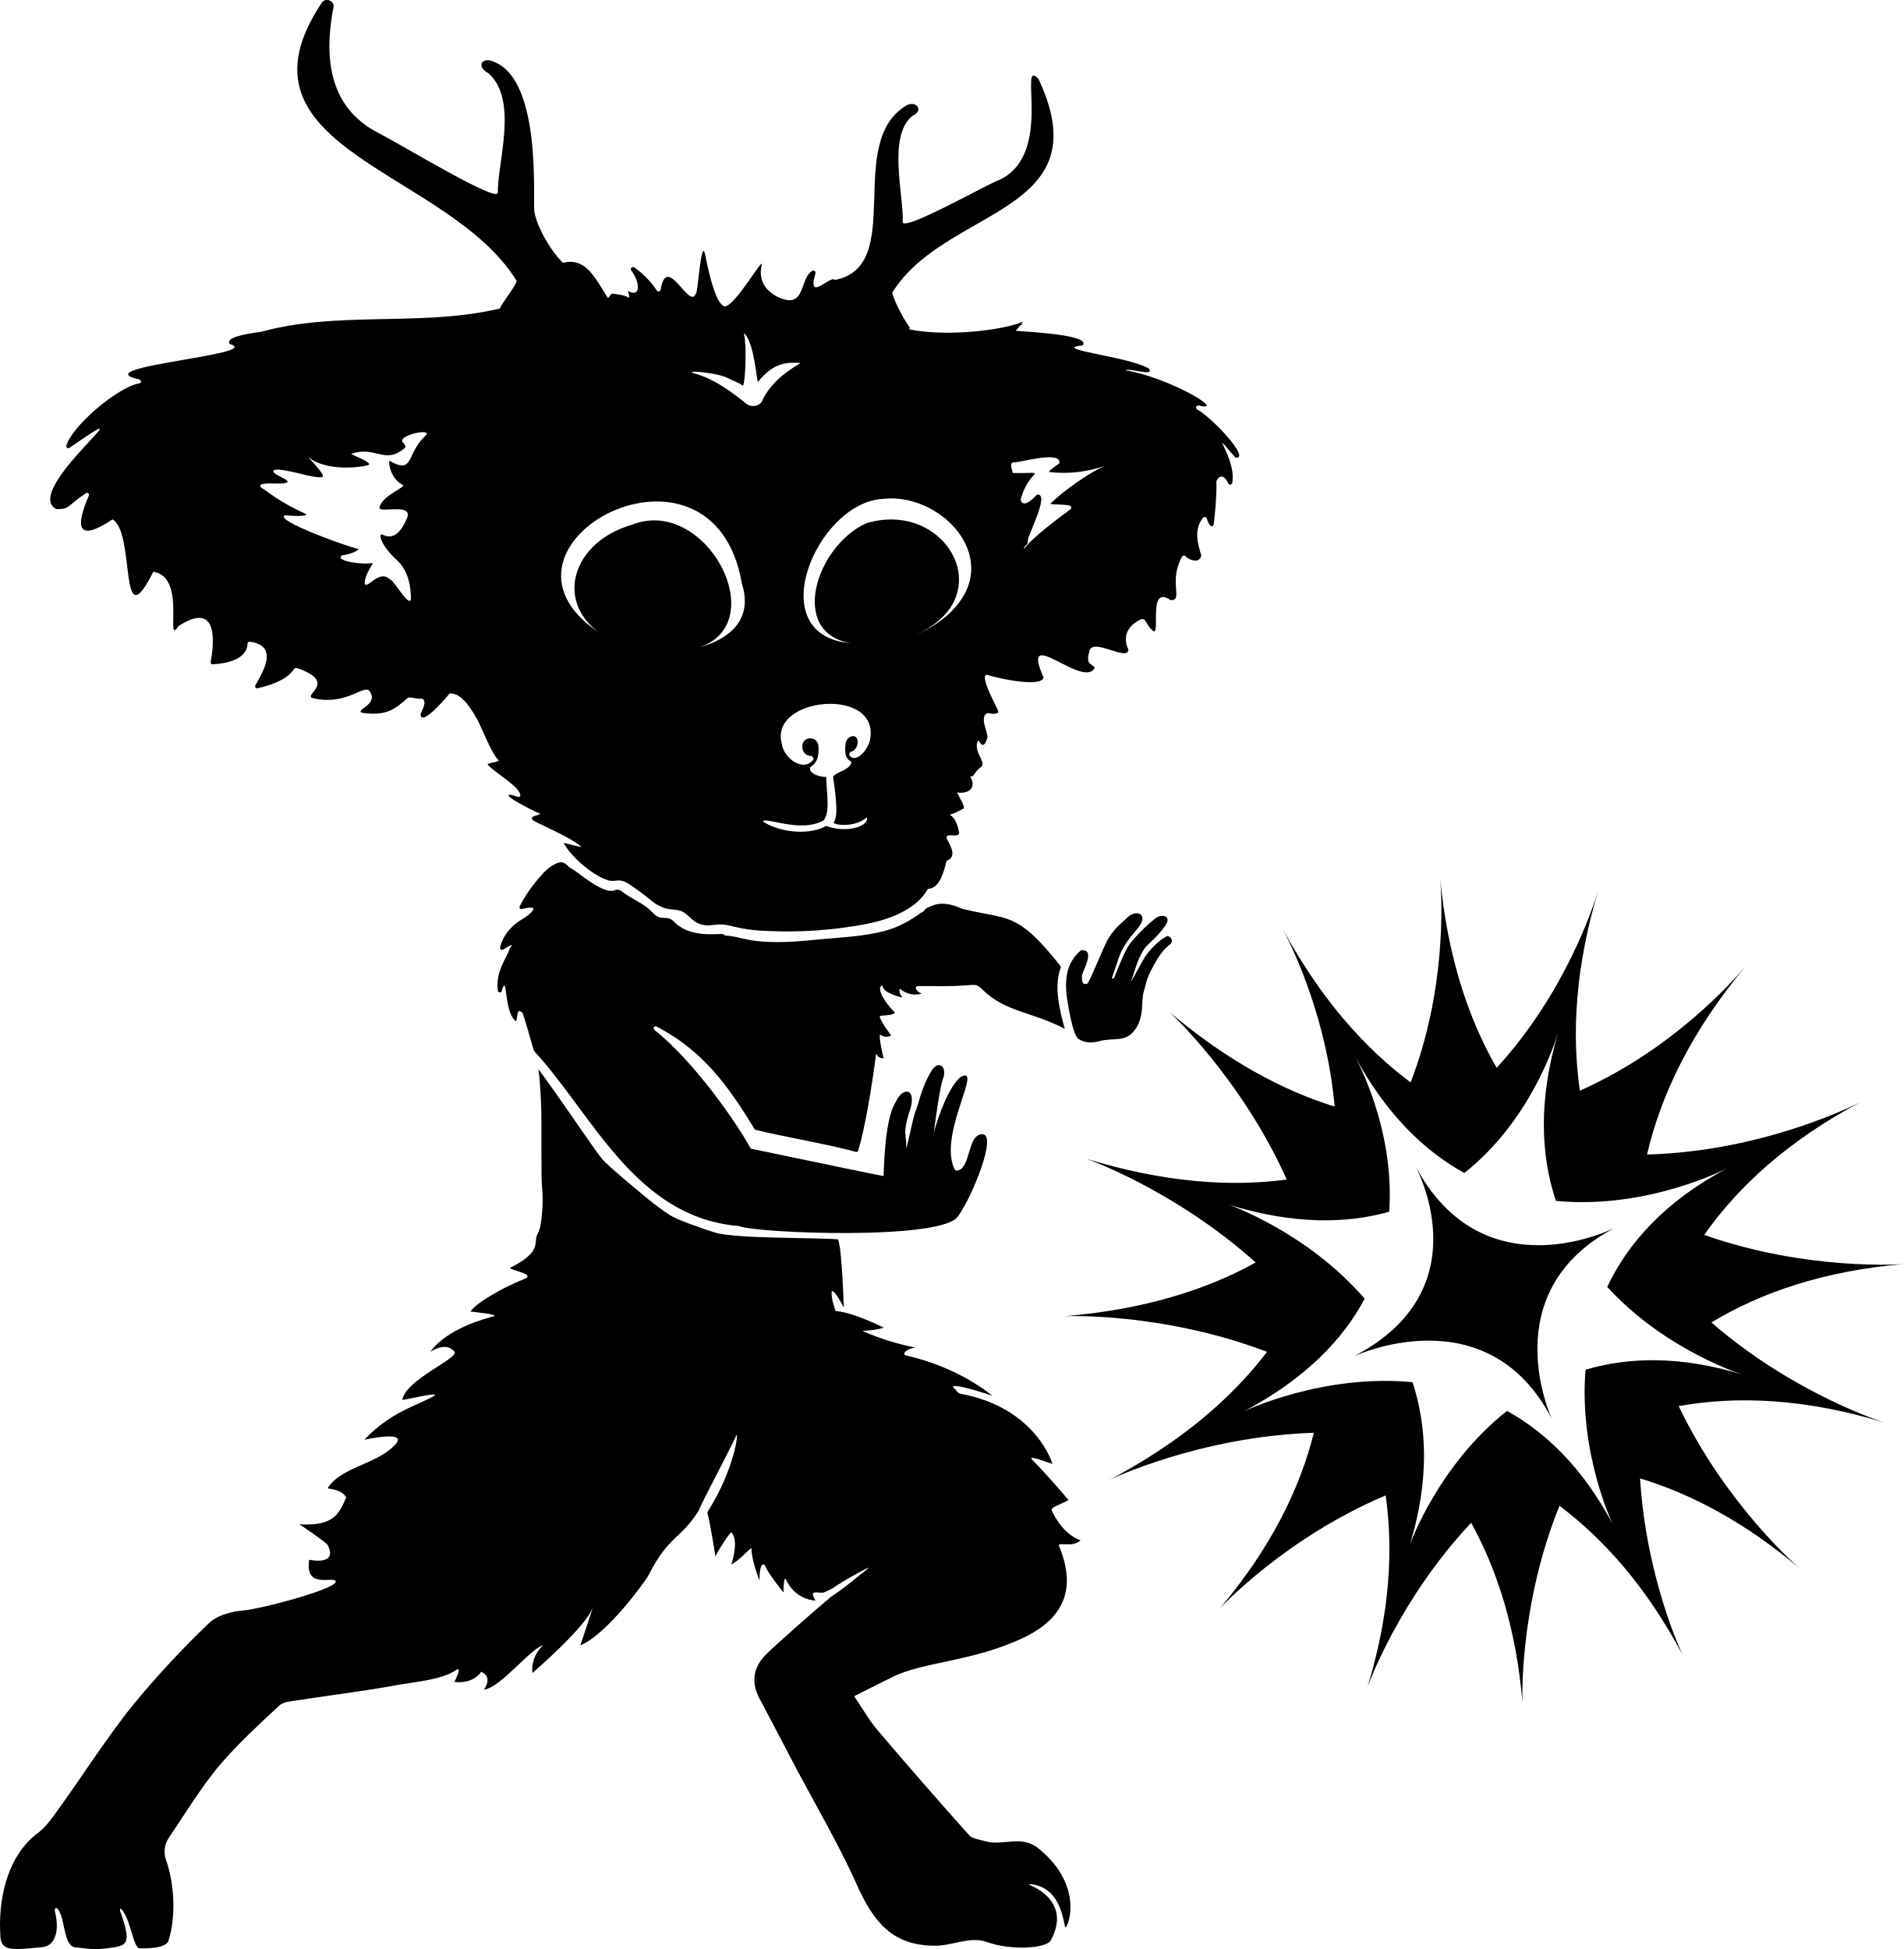
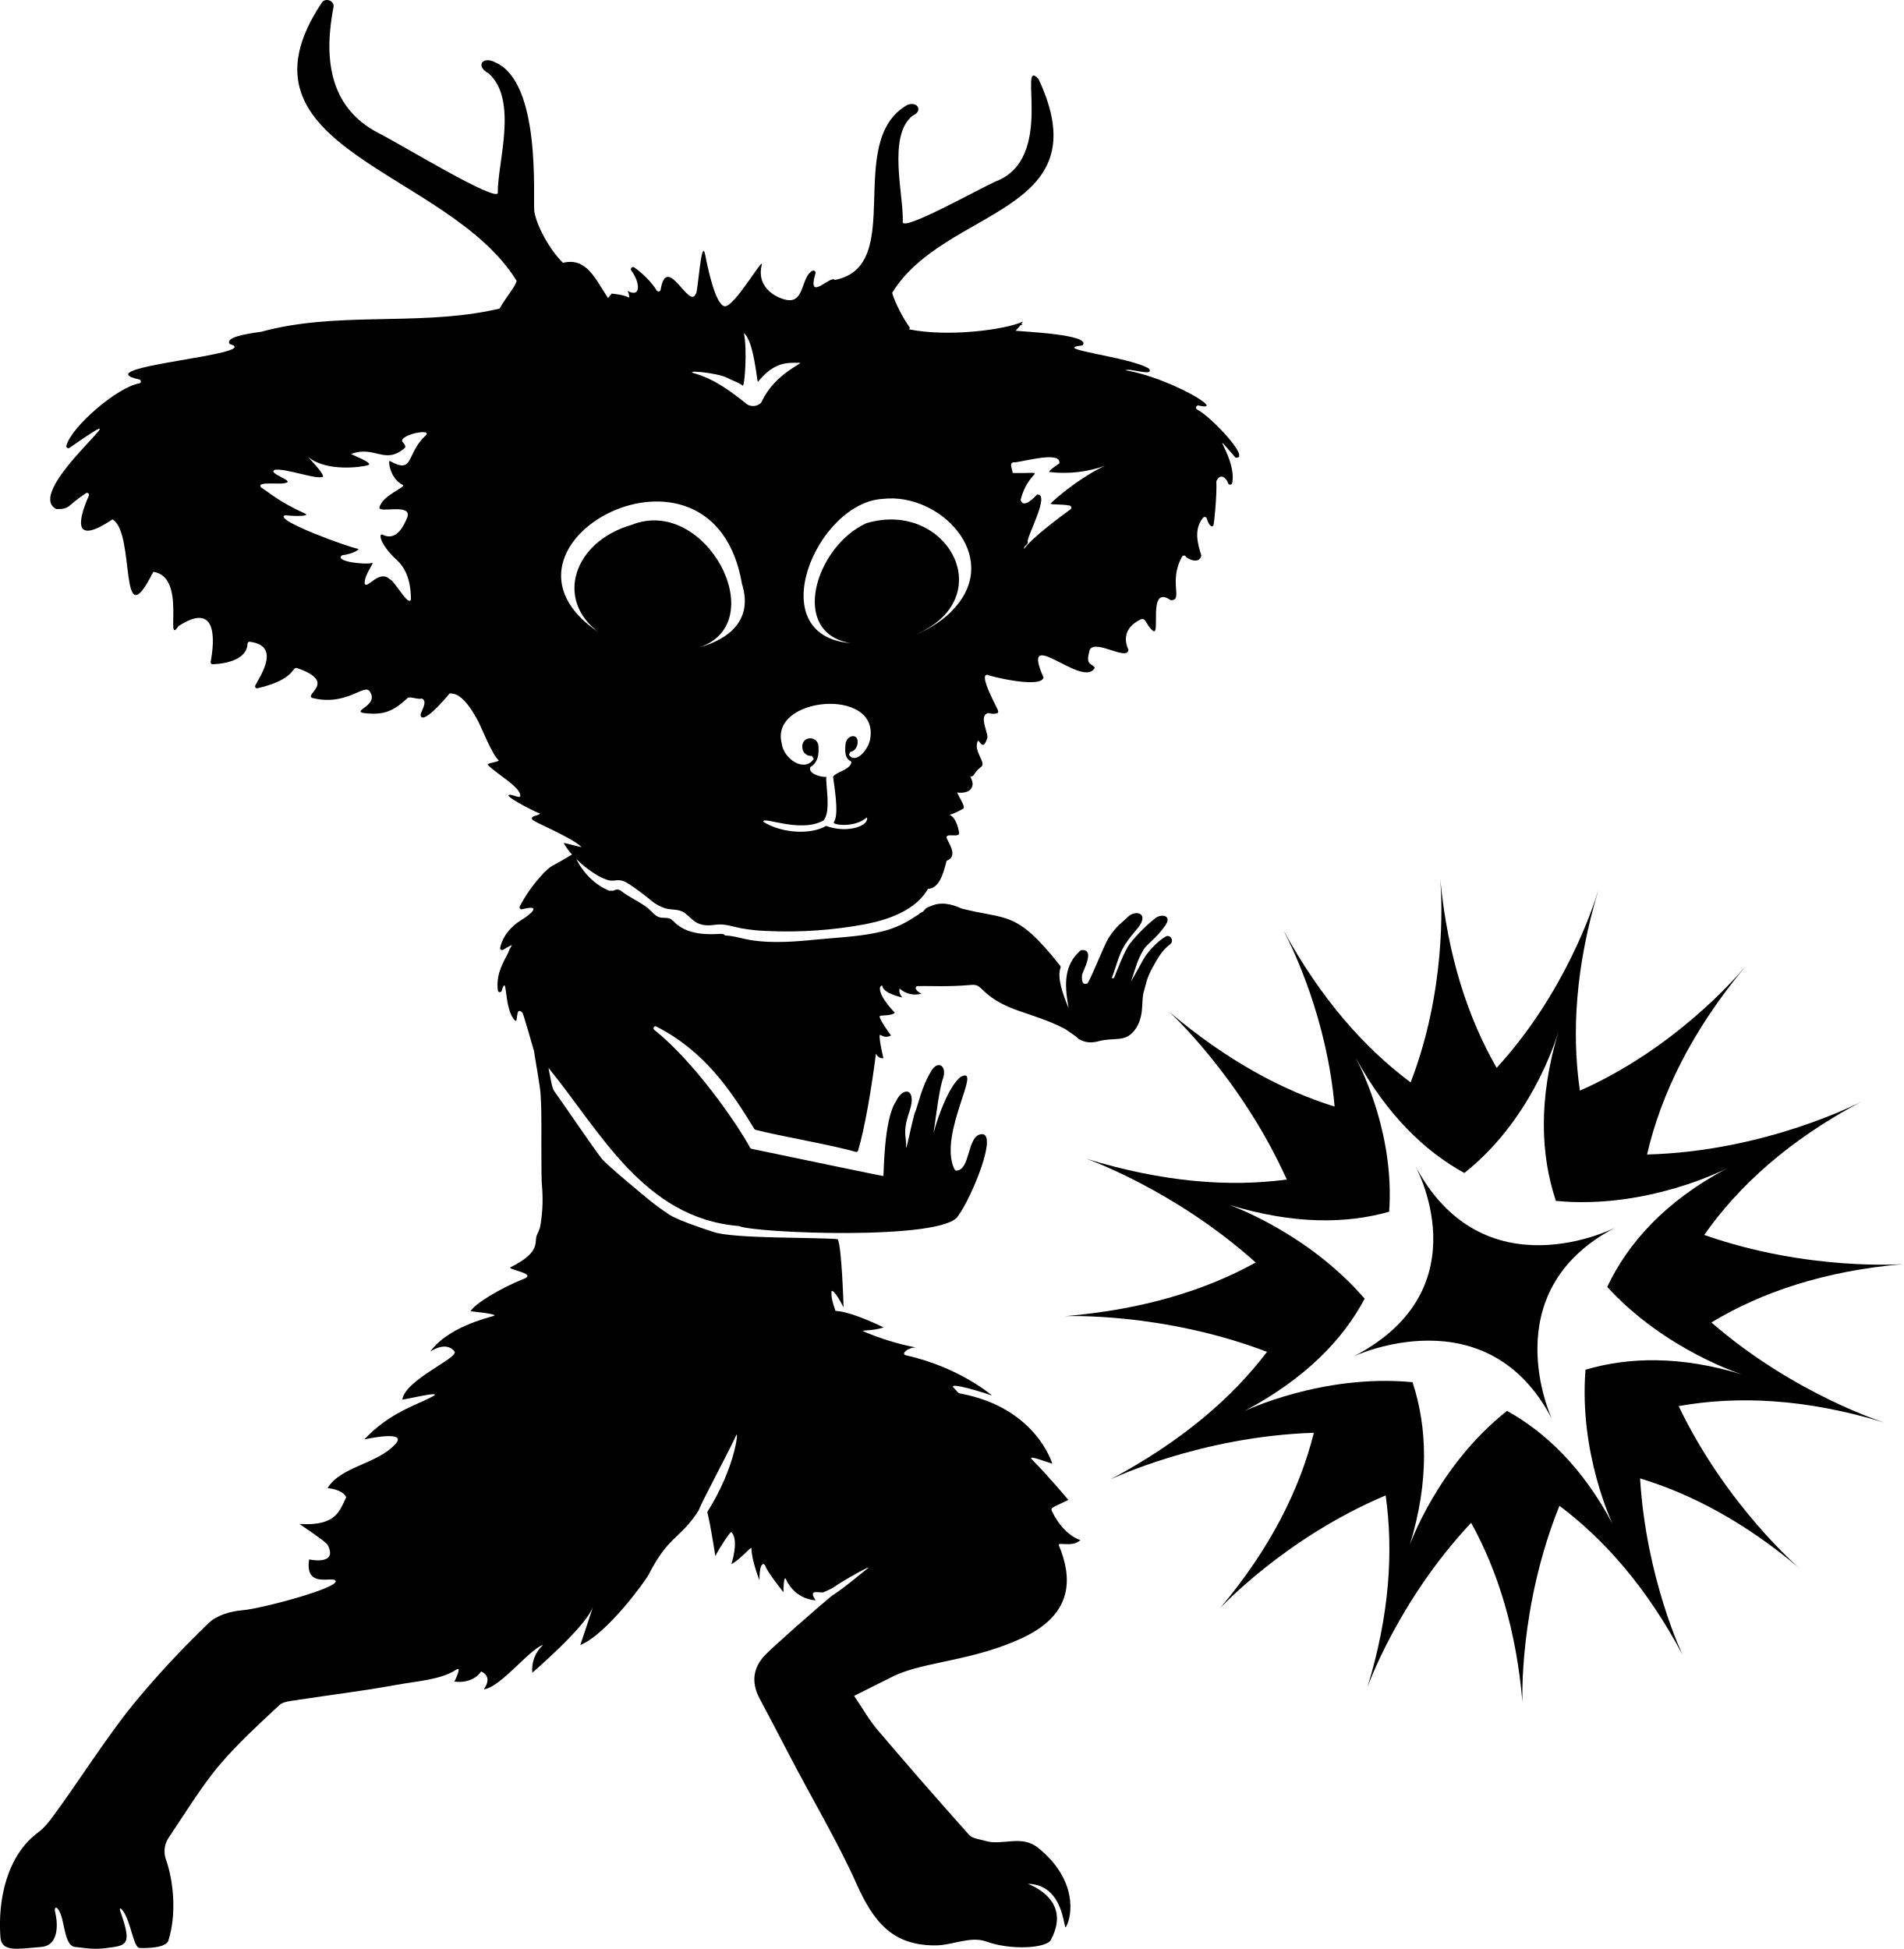
<svg xmlns="http://www.w3.org/2000/svg" id="figzy" viewBox="0 0 964.46 987.43">
  <path id="figzy-outside-spinner" d="M867.22,723.25c29.76-5.33,64.35-3.85,104.3,8.38,0,0-45.72-14.27-87.72-50.76,25.28-15.26,57.17-26.18,97.51-29.59,0,0-48.25,3.82-101.15-14.75,17.28-24.66,42.72-47.93,79.41-67.42,0,0-47.81,25.1-108.36,26.67,7-30.28,22.44-62.49,50.16-95.7-6,7.18-36.81,42.3-84.18,63.36-4.28-29.29-2.22-63.08,9.44-101.93-2.65,8.88-17,52.61-51.61,90.37-14.45-25.11-24.84-56.47-28.58-95.7,1,12.4,2.8,57-15,103.08-23.37-17.44-45.48-42.32-64.5-77.21,5.32,10.17,22.11,45.28,26,89.45-26.43-8.19-54.5-23.27-83.72-47.93,0,0,36.2,33.12,59.48,84.89-28.8,3.88-62.38,1.46-101.47-10.5,0,0,44.6,15.62,85.72,52.54-25.06,13.89-56.68,23.82-96.63,27.2,0,0,49.2-2.2,102.37,18.06-17.63,23.25-43.21,45.42-79.51,64.72,0,0,45.43-21.87,103.24-23.71-7.14,28.55-21.93,58.53-47.63,89,0,0,32.68-35.58,84-57.28,4,28.3,2,60.59-9.27,97.29,0,0,15.46-43.87,52.57-83.42,13.41,24.27,22.87,54.15,26,90.95,0,0-2.06-48,18.74-99.55,22.89,17.18,44.31,41.52,62.35,75.47,0,0-18.43-38.47-21.51-89.34,25.94,7.84,53.08,22.17,80.76,45.53C928.41,805.41,891.49,773.91,867.22,723.25Zm-33.48,59.67c-15.06-28.34-33.76-46.3-53.46-57.25-35.11,27.7-49.25,67.9-49.25,67.9,10-32.68,8.74-60,1.38-82.44-45.67-4.38-85.26,14.69-85.26,14.69,31.26-16.61,50.17-36.54,61-57-29.06-33.68-68.69-47.55-68.69-47.55,32.67,10,59.38,9.66,81.11,3.5,2.66-37.65-12.75-70-17-78.08,15.87,29.12,35.08,47.43,55.07,58.46,32.92-26,45.66-64.85,47.7-71.68-10.35,34.49-9,62.8-1.31,85.81,46.67,4.52,86.84-16.57,86.84-16.57-31.79,16.89-50.46,38.18-60.84,60.15,29.46,32.24,68.53,44.42,68.53,44.42-31.46-9.63-57.76-8.91-79.52-2.46C816.6,747.18,833.74,782.92,833.74,782.92Z" transform="translate(-16.85 -10.87)" />
  <path id="figzy-inside-spinner" d="M835.13,632.81S768,667.31,733.39,600.72c0,0,35.57,62.81-30.7,97.3,0,0,67.3-31.72,100.26,31.62C803,729.64,772.76,665.27,835.13,632.81Z" transform="translate(-16.85 -10.87)" />
-   <g id="figzy-body">
-     <path d="M564.24,791.2s-8.14-2-14.23-14.23c-1.21-2.42,0-2,8.13-6.1,0,0-10.17-12.2-18.3-20.33-2.54-2.55,4.07,0,10.17,2,0,0-8.14-28.46-46.68-35.58-1.3-.23-1.92-1.73-2.86-2.49-3.93-3.17,6.84-.56,19,3.51,0,0-16.26-14.23-43.51-20.34-2.89-.65.82-4,4.89-4a128.69,128.69,0,0,1-26.43-8.14c-1.93-.82,4.06,0,10.16-2,0,0-16.26-8.13-24.4-8.38-.56-2-2.35-6-2-9.92.07-.74,2,0,6.1,8.14,0,0-.89-31.29-3-34.58-12.15-1-52-.17-62.58-3.54-4.95-1.57-18.43-6.07-22.71-8.87a128.5,128.5,0,0,1-11.16-8.25c-3.58-2.93-19.86-16.42-22.89-19.94s-18.53-26.48-24.32-34.51c-2.66-3.69-5.25-7.45-8-11.05.58,4.18.82,8.45,1.08,12.54.74,11.3.28,22.62.45,33.93.08,5-.1,9.53.4,14.46a76.92,76.92,0,0,1-1.18,19.69h-.08a17.58,17.58,0,0,1-1.19,3c-2.19,3.83,2.77,8.65-13.49,16.78-2.5,1.25,13.79,3.13,6.63,5.95-12.17,4.8-25.05,12.77-27,16.41,0,0,14.93,1.42,11.66,2.39-3.85,1.13-23.18,5.86-32,17.94-.31.43,7.56-5.7,12.2,0,2.57,3.16-24.89,14.21-26.43,24.39-.06.39,21.31-4.82,15.52-1.66-8.58,4.68-21.64,8-34.78,21.87,0,0,23-5.16,15.51,2.64-9.63,10.09-27.25,11-34.13,22-.06.1,7.46.44,9.45,4.64-3.4,7.11-5.18,14.7-23.69,13.56,0,0,13.49,9,14.3,10.56,5.51,10.68-9.37,7.39-9.37,7.39-2.38,15.24,12.3,8.16,13.42,10.9,1.48,3.6-37.53,14.07-47.28,14.87-5.9.48-13,2.52-17,6.45a473.83,473.83,0,0,0-38.46,41.45c-13.45,16.64-27.33,38.64-40,55.91-2.33,3.18-4.86,6.45-8,8.76-15.94,11.82-20.45,34.35-19.08,53,.57,7.77,8.53,6,20.68,5,10.11-.81,7.87-14.48,7.16-17-1-3.65.94-4.23,2.74.54,2,5.28,2.2,15.81,7.12,16.44,9.36,1.2,11.3,1.28,19.17.15,7.67-1.09,9.31-2.89,3.84-18.23-.31-.86-.4-2.41,1.09-.55,4.38,5.48,5.48,19.17,8.77,19.17,0,0,13.08.66,14.5-3.71,4-12.39,3.07-29.27-1.44-41.81a12.38,12.38,0,0,1,1.18-9.7c7.75-11.55,17.48-27.33,26.5-37.87,9.16-10.71,19.68-20.3,30-29.95,2-1.87,5.79-2.08,8.83-2.56,16.89-2.62,33.88-4.64,50.68-7.74,9.74-1.8,22.36-2.52,30.06-7.65,3.28-2.19-.92,6-.92,6,6.18.95,11.55-1.77,13.54-5.12,6.38,2.81,1.37,9.07,1.37,9.07,8.34-.83,23.3-20.5,30.06-22.53a16.92,16.92,0,0,0-5.49,14.12s26.81-23,30.55-33c1.15-3-6.24,19-6.24,19,13.62-5.67,33-32.57,34.62-35.69,10.41-20.27,15.69-17.6,25.2-32.32,2-5.15,16.14-31.41,19.17-38.34,1.32-3-.42,16.46-14.66,38.92,2,8.13,4.07,22.36,4.07,22.36,2-4.07,7.67-12.66,8.13-12.2,4.07,4.07,0,16.26,0,16.26,4.07-2,10.17-9.15,10.17-8.13,0,6.1,4.06,16.27,4.06,16.27,0-10.17,2.6-8.48,3-7.19,1,3.12,9.17,13.28,9.17,13.28,0-6.09.66-7.86,1.17-6.75,4.93,10.82,15.09,10.82,15.09,10.82-4.06-6.1,1.83-3.47,4.07-4.07,0,0,4.08-1.8,4.68-2.23,6.34-4.49,20.45-12,17.84-10-4.93,3.84-11.44,9.58-18.62,14.24-8.26,6.87-27.82,24.12-33.06,29.33-6.45,6.42-7.73,14-3.37,22.31,5.14,9.75,10.34,19.48,15.39,29.29,10,19.32,24.76,44.41,33.57,64.26s18.46,31.87,40.37,31.72c8.58-.06,17.64-4.86,25.67-1.94,12.49,4.54,30.38,3.36,32.61-.79,11.5-21.36-12.52-28.51-11.5-28.48,18.62.54,17.88,24,19.17,21.91,3.29-5.48,6-24.1-14.22-40.22-8.45-6.73-18.06-.78-26.76-3.45-2.77-.85-6.37-1.1-8.06-3q-23.5-26.29-46.35-53.16c-4.27-5-7.56-10.9-11.91-17.28,7.2-3.6,13.53-6.82,19.9-9.95,15.34-7.52,40.84-7.68,66-19.73,25.73-12.31,24.35-30.89,17.86-46.49C552.45,791.77,560.17,795.26,564.24,791.2Z" transform="translate(-16.85 -10.87)" />
-     <path d="M608.23,485.12c-3,.88-9.59,7.27-12,11.61-3.49,6.36-6.46,11.57-6.46,11.57,2.67-7.78,3-10.39,6.26-16,1.9-3.25,6.26-5.52,11.06-12.36,3.66-5.21-1.71-6.15-4.81-3.92a82.06,82.06,0,0,0-12.81,12.71c-3.15,4-6.67,14-8.2,17.43a.71.71,0,0,1-1.18.24c4.38-12,3.39-13.86,12.77-24.82,6.76-7.9-.64-10-4.67-6.08-2.55,2.63-5.67,4.31-9.68,10.55-2.42,3.76-9.73,22.66-10.89,23.16-3.5,1.47-2.6-4.5-2.6-4.51.9-2.83,6.8-13.39-.66-12.33-8.52,7.36-8.39,17.08-6.26,28.79,1.69,9.25,3.32,15,5.15,16.15,3.4,2,6.61,2.07,10.11,1.12,7.79-2.09,13.22.7,18-5.29,5.51-6.87,3.35-15.06,4.9-19.92,1.13-3.54,1.18-6.37,4.55-12.35,2-3.58,4.27-8.13,8.55-11.38A2.38,2.38,0,0,0,608.23,485.12Z" transform="translate(-16.85 -10.87)" />
-     <path d="M461.72,593.75c0-.37.1-.72.14-1.06C461.76,593.39,461.72,593.79,461.72,593.75Z" transform="translate(-16.85 -10.87)" />
-     <path d="M269.05,512.57a1,1,0,0,0,2,.15c3-9.33.86,9.4,6.62,15.16,1.93,1.93,0-7.7,3.85-3.85.44.44,5.13,16.87,5.72,19a1,1,0,0,0,.23.42c29.47,31.74,51,84.19,103.6,88.56h.12c7.76,3.66,104,7.51,111.07-5.1l.17-.19c7-9.84,20.06-41.75,11.79-41.23-7.66.41-5.46,18.88-13.23,18.44v0a5,5,0,0,1-.76-1.12.25.25,0,0,0,0,.08c-8-17.83,15-52.72,3.31-46.4-5.7,4.4-11.24,19.2-13.58,28-.35,1.3-.23.9,0-.43,1.16-7.91,2.91-22.64,4.83-27.22,1.72-6.12-2.77-8.81-6-3.56-5.43,8.92-6.59,17.32-8.59,21.81-2.3,8.57-4,18.14-4.3,17.21.41-6-2.12-6.92,1.74-18.4,4-11.82-3.4-12.71-6.85-5-6.3,9.24-6.11,37.67-6.37,37.81,0,.14-48-9.89-59.95-12.38l0,0c-3.08-.6-5.65-1.17-6.88-1.44a.91.91,0,0,1-.64-.47c-7-12.8-28.36-43.64-48.59-59.79a1,1,0,0,1,1.09-1.67c24.28,12.56,37.1,31.42,49.6,51.88a1,1,0,0,0,.59.44c11.46,3,39.65,7.85,50.74,11.19a1,1,0,0,0,1.22-.65c3.35-11.08,6.8-31.44,9-48.69.2-1.56,0,1.92,3.85,1.92,0,0-2.11-8.59-1.93-11.55.08-1.27,1.93,1.93,5.78,0,0,0-5.76-7.7-5.78-9.62,0-1,5.78,0,7.71-1.93,0,0-7.71-7.7-7.59-12.42,0-.74,1.13-1.86,1.24-1.13.57,3.93,10.2,5.85,10.2,5.85-1.93-1.92-1.79-4.84-1.2-4.33a11.82,11.82,0,0,0,10.82,2.41c-3.85-1.93-3.18-3.82-1.92-3.85,7.09-.19,14.69.49,27.33-.62,3.06-.27,3.77,1,5.3,2.23,11.52,11.52,24.63,11.1,41.85,20-.36-1.2-.68-2.4-1-3.56-2.19-8.89-4.26-18.42-1.11-27.32a1,1,0,0,0-.16-1c-22.34-28.35-26.82-23.09-50-29-5.07-2.41-10.69-3.53-15.58-1.19a7.46,7.46,0,0,0-2.49,1.2c-.5.38-1.15,1.43-1.72,1.73l-.83.37a2.42,2.42,0,0,0-1.09.91c-.86.49-1.72,1-2.57,1.57a50.51,50.51,0,0,1-14.42,6.64c-10.7,2.88-22.08,3.29-33.07,4.34-11.67,1.13-23.61,2.28-35.27.38-4.23-.69-8.37-2.17-12.66-2.29a2.6,2.6,0,0,0-2.15-.81c-5.09.24-10.28.34-15.21-1.14a20.21,20.21,0,0,1-7.41-3.89c-1.13-1-2-2.19-3.42-2.74-1.73-.66-3.66-.07-5.42-.74-2.25-.85-3.68-3-5.53-4.51-4.15-3.31-9.18-5.33-13.4-8.6a3.19,3.19,0,0,0-3.64-.47,3.33,3.33,0,0,1-1,.27,3,3,0,0,0-1-.05l-.61,0c-4.23-.63-10.48-5.1-12.89-6.83a80.22,80.22,0,0,0-7.52-5.24c-.25-.26-.5-.51-.76-.75-2.07-1.95-3.39-2.11-6-.9a18.34,18.34,0,0,0-5.54,4.05,5.62,5.62,0,0,0-1.29,1.39,71.47,71.47,0,0,0-11.39,16.12,1,1,0,0,0,1.16,1.39c11-2.79,3.56,3.09.18,5.11-8.23,4.92-10.6,11.22-11.28,14.44a1,1,0,0,0,1.49,1c7.3-4.33,3.59-1.67,3.07.24C273.91,495.61,267.72,502.89,269.05,512.57Z" transform="translate(-16.85 -10.87)" />
-     <path d="M623.32,218.34a1.09,1.09,0,0,1,.85-2c14.88,3.47-15.91-14.54-37.22-17.86,2.35-1.34,14.82,3.5,11.94-.87-10.2-6.15-50.78-9.93-33.65-11.76,5.06-5.62-31.51-7-33.89-7.42a36.17,36.17,0,0,0,2.38-2.76l1.13-.21c-.21-.15-.42-.3-.64-.44.3-.4.57-.8.85-1.21-9.11,4.17-38,7.93-57.69,3.91.24-.39.5-.89.1-1.29C475,173.22,470,164,468.81,159.2c26.84-43.65,106.49-39.46,74.1-108.37-11-11.59,9,40.38-21.74,52-9.18,4.14-47.16,25.47-47,20.49.57-13.28-7.91-43.69,5-53.84,5.54-2.39,2.37-7.57-2.77-5.41-32.18,18.6-.22,81.59-36.62,88.63-2.17-2.76-14.3,11.9-9.84-3.31a1.11,1.11,0,0,0-1.52-1.34c-5.7,3-4,15.74-12.33,14.88-4.58-.48-16.35-5.54-13.37-17.81,1.23-5.06-14,21.68-18.81,20.91s-8.82-20.87-9.76-25.78c-2.07-10.78-3.88,21-4.84,19.4-3.17,8.59-14.72-21-17.79-2a1.09,1.09,0,0,1-2,.38c-2.56-4.32-7.81-9.28-11.41-11.68a1.09,1.09,0,0,0-1.49,1.53c4.51,6,5.11,14.2-1.88,10.35a6.79,6.79,0,0,1,.85,3.49c-2.44-1.38-5.75-1.7-8.86-2.12-.6.79-1.23,1.55-1.88,2.29-6.47-9.9-11-20.78-22.8-17.87-6.92-6.67-13.63-19.36-14.55-26.26-.68-7.16,3.52-65-19.6-75.21-6.61-3.61-10.41,1.88-3.47,5.53,15.14,13.66,4.29,45.64,4.62,60.38.13,5.54-47.94-23.78-60.23-30.07C182.56,65,181.07,38.62,185.85,14.17c.24-3.11-4.34-4.57-6-1.91-49.78,74.66,64,84.49,98.71,140.89-.67,3.14-5.7,8.62-8.6,14.06-1.8.42-3.61.8-5.42,1.16h0c-37.93,7.5-77.88.31-115.36,10.59-9.27,1.24-18.13,3-16,6.16,18.72,5.38-74.75,11.63-45.78,18,1,.22,1.14,1.77.14,1.94C76.48,206.86,53,227,50.49,236.66A1,1,0,0,0,52,237.78c45.11-31.23-24.83,21.77-6.61,31,7,.17,5.42-1.71,14.94-8A1,1,0,0,1,61.85,262c-6.47,14.82-6.67,24.46,12,12,11.87,6.84,2.86,62,20.65,26.58,17.2,2.37,5.61,38.43,12.73,27.53,19.35-12.64,18.55,6.19,16.34,18.14a1,1,0,0,0,1,1.17c7.63-.32,17.4-2.73,17.68-10.42a1,1,0,0,1,1.11-1c15.55,2,5.95,16.31,2.85,22.1a1,1,0,0,0,1.14,1.46c19.4-4.54,17.19-11.08,20-10.21,20.37,7,3.64,13.22,7.61,15.1,17.24,4.41,26.32-7.27,29.1-3.41,5,7-8.32,9.64-3.48,11,11.64,1.61,16.18-1.58,23-7.73,2.16-.41,4.68,1,7,.48,3.13,1.33-.32,6.22-.71,8.19.61,5.75,12.22-7.64,14.67-10.71a1.13,1.13,0,0,1,.67-.16c.11.66,5.22-2.13,13.74,13.94C261,380,266.32,393.49,269.42,396c.95.79-6.36,1.5-5.48,2.35,4.48,4.66,16.62,11.27,16.48,15.66-.06,2-5.47-1.77-6,0,1.15,2,15,8.93,16,9-.73,1.33-5,1-4,3,.19,1.12,20,9,25,14,.67.4-9.66-2.45-9-2,3.95,7.49,16.47,17.8,23.59,19.1a13.64,13.64,0,0,0,3.51-.16c2.53-.15,4,.58,6.14,1.94a126.84,126.84,0,0,1,10.46,7.71A22.29,22.29,0,0,0,354,471.1c3.37.91,6.89.18,9.8,2.37,2.15,1.62,3.83,3.73,6.27,5,3,1.52,6.09,1.33,9.28.9,4.7-.63,8.41.93,12.94,1.79a88.86,88.86,0,0,0,13.22,1.38,215.64,215.64,0,0,0,49.9-3.48c11.86-2.33,25.44-7.17,31.52-17.84C493,461,495,452.29,496.36,447c5.36-2.14,2.22-7.15.09-11.37-1-3.36,6.8.25,6.27-3-2.65-14.16-10.05-5.28,2.13-12.07,1-1.15-1.35-4.32-3.16-8.19,2.43.35,5.92.12,7.29-2.22,1.23-2.09.25-4-.57-5.93,2.2.31,1.25-1.63,5.64-5,2.35-2.18-4-7.47-2-12.67.76-2.19,2.5,6.29,5-2,.29-2.72-4.52-11.29.42-12.44,1,.43,5.64.92,5-1,.35-.4-10.44-18.94-5.34-18.35.41.55,27.11,7.19,28.35,1.35-12.38-27.87,20.28,6.37,26-5-1.87-2.32-4.57-1.37-2.91-7.79,1-8.29,19.36,5,19.92-1.21-1.82-4-3.14-10.85,6.26-15.46,2.68-1,2.62,2.77,5.75,5.45,5,5.14-2.93-23.77,9.42-15.15,6.58.15-1.38-9.23,5.74-22.08a1.09,1.09,0,0,1,1.91,0c.08.6,6.69,4.51,7.84-.52-1.62-5.52-4.16-13,.91-19.21a1.09,1.09,0,0,1,1.86.42c1.18,4,2.75,4.56,3.33,3.51.43-.78,1.83-15.16,1.52-22.42,2.31-4.91,5.46-.75,5.91.94a1.08,1.08,0,0,0,2.1,0c2.58-12.69-13.66-30.55,1.69-12.87C650.85,243.8,630.68,222.19,623.32,218.34Zm-390.74,13.1c-10.26,9.27-5.74,20-18.28,12.95-.94-.47,0,8.91,6.55,12.13,2.16,1.07-10.44,5.26-11.75,11.43-.86,3.21,16.52-2.41,14.11,4.95-1.6,3.85-5.35,12.47-12.47,8.9-2.22-1.2-1.78,4.63,7.24,12.91,6.07,5.57,7,14.08,7.05,19.71-1,4.45-8.45-9.6-10.73-10.08-5.62-5.38-11.87,6-12.76,1.9.23-4.95,5.15-10.44,3.85-10.18-3.09,1.09-19.49-.66-15.29-3.84,6-.81,9-3.1,8.17-3.29-4.58-.71-43.44-14.79-37-17,7.56.75,12.34.16,10.27-.78-13.6-6.18-18.1-10.63-22.42-13.32-2.9-3.35,10.16-1.27,12.31-2.28,5.36-1-10-5-5.16-6.71,6.15-.53,19.46,4.66,23.84,3.74,2.46-.52-8.63-11.41-6.79-9.93,8.91,7.12,26.05,5.08,30,3.87,3.24-1-8.87-5.46-8.58-5.65,11.92-4.47,16.82,5.55,26.85-2.78,1.33-.76.07-2.42-.94-3.46C219.09,231.15,235.93,227.68,232.58,231.44ZM371.19,338.85c37.25-12.66,3.05-77-34.24-62.11-29.45,8.45-39.18,37.75-16.88,54.44-65.41-43.87,58-110.52,72.65-24.48C398.5,325.12,385.91,334.75,371.19,338.85ZM395.4,215.78c-7.65-6.08-15.61-12.22-25.36-15.32-9.66-2.5,9.86-1,15.4,1.92,3,1.61,4.34,1.64,7.7,3.85.94.62,2.35-18.86.53-26.57,5.23,3.91,6.62,25.33,7.17,24.65,8.51-10.6,15.54-9.63,21.18-9.63,2.12,0-12.91,5.76-19.17,19.47C401.78,216.48,397.91,217.36,395.4,215.78Zm62.34,169c-.46,5.17-7.31,13.74-10.82,8.49.33-.68.41-.85.73-1.54,1.69,0,3.33-2,3.62-4.08.73-5.89-5.93-4.38-6.12.48-.08,1.45-.86,6.65,2.43,8.24a1,1,0,0,1,.4,1.38c-1.6,3.49-7.17,4.05-9.12,6.6.34,3.58,3.34,19.2.36,23.12-.93,1.23,10.21,3.15,16.79-2.48,1.36,4-9.4,8.42-20.7,4.32-7.41,4.42-22,4-31.81-2.09-.7-3.2,18.81,6.09,30.62-.74,3.79-4.75.91-17.83,1.33-22-2.84.18-9.47-1.67-8.08-5,4.77-2.79,4.12-8.53,4.12-10.25-.19-6.11-9.06-5.57-8.17.65a4.36,4.36,0,0,0,4.82,3.95l.94,1.54c-4.76,7.12-15.34-.08-16.23-7.88C406.66,363.94,461.69,358.83,457.74,384.78Zm42.91-66.14c-4.58,5.41-12,10.58-20.81,14.13,44.73-18.63,16.71-69.15-24.21-56.79-25.56,11.71-39.27,55.52-7.87,60.72-45.92-3.79-17.12-71.36,16.38-73.08C492.7,260.31,524.11,292.21,500.65,318.64Zm76.11-71.84c-4,1.58-16.62,8.76-27.68,19.11-.82.76,6,.29,9.62,1.1a1.08,1.08,0,0,1,.38,1.94c-4.88,3.55-19.87,14.68-23.48,20.06-.08-2.05,2.1-1.81,1.93-3.85-1-1.52,11.75-24.62,4.63-23.71-2.21,2.42-7,7-8.29,2.72,4.16-16.6,15.67-13.36-4-13.66-.26-2.13-1.92-4.94.37-5.44,1.44.78,24.69-6.52,23.22.6-2.23,1.48-6.15,4.23-4.83,4.37a62.85,62.85,0,0,0,28.27-3.28Z" transform="translate(-16.85 -10.87)" />
-   </g>
+   <path id="figzy-body" d="M623.32,218.34a1.09,1.09,0,0,1,.85-2c14.88,3.47-15.91-14.54-37.22-17.86,2.35-1.34,14.82,3.5,11.94-.87-10.2-6.15-50.78-9.93-33.65-11.76,5.06-5.62-31.51-7-33.89-7.42a36.17,36.17,0,0,0,2.38-2.76l1.13-.21c-.21-.15-.42-.3-.64-.44.3-.4.57-.8.85-1.21-9.11,4.17-38,7.93-57.69,3.91.24-.39.5-.89.1-1.29C475,173.22,470,164,468.81,159.2c26.84-43.65,106.49-39.46,74.1-108.37-11-11.59,9,40.38-21.74,52-9.18,4.14-47.16,25.47-47,20.49.57-13.28-7.91-43.69,5-53.84,5.54-2.39,2.37-7.57-2.77-5.41-32.18,18.6-.22,81.59-36.62,88.63-2.17-2.76-14.3,11.9-9.84-3.31a1.11,1.11,0,0,0-1.52-1.34c-5.7,3-4,15.74-12.33,14.88-4.58-.48-16.35-5.54-13.37-17.81,1.23-5.06-14,21.68-18.81,20.91s-8.82-20.87-9.76-25.78c-2.07-10.78-3.88,21-4.84,19.4-3.17,8.59-14.72-21-17.79-2a1.09,1.09,0,0,1-2,.38c-2.56-4.32-7.81-9.28-11.41-11.68a1.09,1.09,0,0,0-1.49,1.53c4.51,6,5.11,14.2-1.88,10.35a6.79,6.79,0,0,1,.85,3.49c-2.44-1.38-5.75-1.7-8.86-2.12-.6.79-1.23,1.55-1.88,2.29-6.47-9.9-11-20.78-22.8-17.87-6.92-6.67-13.63-19.36-14.55-26.26-.68-7.16,3.52-65-19.6-75.21-6.61-3.61-10.41,1.88-3.47,5.53,15.14,13.66,4.29,45.64,4.62,60.38.13,5.54-47.94-23.78-60.23-30.07C182.56,65,181.07,38.62,185.85,14.17c.24-3.11-4.34-4.57-6-1.91-49.78,74.66,64,84.49,98.71,140.89-.67,3.14-5.7,8.62-8.6,14.06-1.8.42-3.61.8-5.42,1.16h0c-37.93,7.5-77.88.31-115.36,10.59-9.27,1.24-18.13,3-16,6.16,18.72,5.38-74.75,11.63-45.78,18,1,.22,1.14,1.77.14,1.94C76.48,206.86,53,227,50.49,236.66A1,1,0,0,0,52,237.78c45.11-31.23-24.83,21.77-6.61,31,7,.17,5.42-1.71,14.94-8A1,1,0,0,1,61.85,262c-6.47,14.82-6.67,24.46,12,12,11.87,6.84,2.86,62,20.65,26.58,17.2,2.37,5.61,38.43,12.73,27.53,19.35-12.64,18.55,6.19,16.34,18.14a1,1,0,0,0,1,1.17c7.63-.32,17.4-2.73,17.68-10.42a1,1,0,0,1,1.11-1c15.55,2,5.95,16.31,2.85,22.1a1,1,0,0,0,1.14,1.46c19.4-4.54,17.19-11.08,20-10.21,20.37,7,3.64,13.22,7.61,15.1,17.24,4.41,26.32-7.27,29.1-3.41,5,7-8.32,9.64-3.48,11,11.64,1.61,16.18-1.58,23-7.73,2.16-.41,4.68,1,7,.48,3.13,1.33-.32,6.22-.71,8.19.61,5.75,12.22-7.64,14.67-10.71a1.13,1.13,0,0,1,.67-.16c.11.66,5.22-2.13,13.74,13.94C261,380,266.32,393.49,269.42,396c.95.79-6.36,1.5-5.48,2.35,4.48,4.66,16.62,11.27,16.48,15.66-.06,2-5.47-1.77-6,0,1.15,2,15,8.93,16,9-.73,1.33-5,1-4,3,.19,1.12,20,9,25,14,.67.4-9.66-2.45-9-2a30.43,30.43,0,0,0,4.21,5.79c-2.48,1.43-6.64,4-8.27,4.78a18.34,18.34,0,0,0-5.54,4.05,5.62,5.62,0,0,0-1.29,1.39,71.47,71.47,0,0,0-11.39,16.12,1,1,0,0,0,1.16,1.39c11-2.79,3.56,3.09.18,5.11-8.23,4.92-10.6,11.22-11.28,14.44a1,1,0,0,0,1.49,1c7.3-4.33,3.59-1.67,3.07.24-.86,3.2-7,10.48-5.72,20.16a1,1,0,0,0,2,.15c3-9.33.86,9.4,6.62,15.16,1.93,1.93,0-7.7,3.85-3.85.44.44,5.13,16.87,5.72,19a1,1,0,0,0,.19.35l-.08-.09c.58,4.19,3.08,17.69,3.34,21.78.74,11.3.28,22.62.45,33.93.08,5-.1,9.53.4,14.46a76.92,76.92,0,0,1-1.18,19.69h-.08a17.58,17.58,0,0,1-1.19,3c-2.19,3.83,2.77,8.65-13.49,16.78-2.5,1.25,13.79,3.13,6.63,5.95-12.17,4.8-25.05,12.77-27,16.41,0,0,14.93,1.42,11.66,2.39-3.85,1.13-23.18,5.86-32,17.94-.31.43,7.56-5.7,12.2,0,2.57,3.16-24.89,14.21-26.43,24.39-.06.39,21.31-4.82,15.52-1.66-8.58,4.68-21.64,8-34.78,21.87,0,0,23-5.16,15.51,2.64-9.63,10.09-27.25,11-34.13,22-.06.1,7.46.44,9.45,4.64-3.4,7.11-5.18,14.7-23.69,13.56,0,0,13.49,9,14.3,10.56,5.51,10.68-9.37,7.39-9.37,7.39-2.38,15.24,12.3,8.16,13.42,10.9,1.48,3.6-37.53,14.07-47.28,14.87-5.9.48-13,2.52-17,6.45a473.83,473.83,0,0,0-38.46,41.45c-13.45,16.64-27.33,38.64-40,55.91-2.33,3.18-4.86,6.45-8,8.76-15.94,11.82-20.45,34.35-19.08,53,.57,7.77,8.53,6,20.68,5,10.11-.81,7.87-14.48,7.16-17-1-3.65.94-4.23,2.74.54,2,5.28,2.2,15.81,7.12,16.44,9.36,1.2,11.3,1.28,19.17.15,7.67-1.09,9.31-2.89,3.84-18.23-.31-.86-.4-2.41,1.09-.55,4.38,5.48,5.48,19.17,8.77,19.17,0,0,13.08.66,14.5-3.71,4-12.39,3.07-29.27-1.44-41.81a12.38,12.38,0,0,1,1.18-9.7c7.75-11.55,17.48-27.33,26.5-37.87,9.16-10.71,19.68-20.3,30-29.95,2-1.87,5.79-2.08,8.83-2.56,16.89-2.62,33.88-4.64,50.68-7.74,9.74-1.8,22.36-2.52,30.06-7.65,3.28-2.19-.92,6-.92,6,6.18.95,11.55-1.77,13.54-5.12,6.38,2.81,1.37,9.07,1.37,9.07,8.34-.83,23.3-20.5,30.06-22.53a16.92,16.92,0,0,0-5.49,14.12s26.81-23,30.55-33c1.15-3-6.24,19-6.24,19,13.62-5.67,33-32.57,34.62-35.69,10.41-20.27,15.69-17.6,25.2-32.32,2-5.15,16.14-31.41,19.17-38.34,1.32-3-.42,16.46-14.66,38.92,2,8.13,4.07,22.36,4.07,22.36,2-4.07,7.67-12.66,8.13-12.2,4.07,4.07,0,16.26,0,16.26,4.07-2,10.17-9.15,10.17-8.13,0,6.1,4.06,16.27,4.06,16.27,0-10.17,2.6-8.48,3-7.19,1,3.12,9.17,13.28,9.17,13.28,0-6.09.66-7.86,1.17-6.75,4.93,10.82,15.09,10.82,15.09,10.82-4.06-6.1,1.83-3.47,4.07-4.07,0,0,4.08-1.8,4.68-2.23,6.34-4.49,20.45-12,17.84-10-4.93,3.84-11.44,9.58-18.62,14.24-8.26,6.87-27.82,24.12-33.06,29.33-6.45,6.42-7.73,14-3.37,22.31,5.14,9.75,10.34,19.48,15.39,29.29,10,19.32,24.76,44.41,33.57,64.26s18.46,31.87,40.37,31.72c8.58-.06,17.64-4.86,25.67-1.94,12.49,4.54,30.38,3.36,32.61-.79,11.5-21.36-12.52-28.51-11.5-28.48,18.62.54,17.88,24,19.17,21.91,3.29-5.48,6-24.1-14.22-40.22-8.45-6.73-18.06-.78-26.76-3.45-2.77-.85-6.37-1.1-8.06-3q-23.5-26.29-46.35-53.16c-4.27-5-7.56-10.9-11.91-17.28,7.2-3.6,13.53-6.82,19.9-9.95,15.34-7.52,40.84-7.68,66-19.73,25.73-12.31,24.35-30.89,17.86-46.49-.93-2.22,6.79,1.27,10.86-2.79,0,0-8.14-2-14.23-14.23-1.21-2.42,0-2,8.13-6.1,0,0-10.17-12.2-18.3-20.33-2.54-2.55,4.07,0,10.17,2,0,0-8.14-28.46-46.68-35.58-1.3-.23-1.92-1.73-2.86-2.49-3.93-3.17,6.84-.56,19,3.51,0,0-16.26-14.23-43.51-20.34-2.89-.65.82-4,4.89-4a128.69,128.69,0,0,1-26.43-8.14c-1.93-.82,4.06,0,10.16-2,0,0-16.26-8.13-24.4-8.38-.56-2-2.35-6-2-9.92.07-.74,2,0,6.1,8.14,0,0-.89-31.29-3-34.58-12.15-1-52-.17-62.58-3.54-4.95-1.57-18.43-6.07-22.71-8.87a128.5,128.5,0,0,1-11.16-8.25c-3.58-2.93-19.86-16.42-22.89-19.94s-18.53-26.48-24.32-34.51c-1.14-1.59-1.91-7.34-2.82-11.65C320.77,583.76,342.89,628,391,632h.12c7.76,3.66,104,7.51,111.07-5.1l.17-.19c7-9.84,20.06-41.75,11.79-41.23-7.66.41-5.46,18.88-13.23,18.44v0a5,5,0,0,1-.76-1.12.25.25,0,0,0,0,.08c-8-17.83,15-52.72,3.31-46.4-5.7,4.4-11.24,19.2-13.58,28-.35,1.3-.23.9,0-.43,1.16-7.91,2.91-22.64,4.83-27.22,1.72-6.12-2.77-8.81-6-3.56-5.43,8.92-6.59,17.32-8.59,21.81-2.3,8.57-4,18.14-4.3,17.21.41-6-2.12-6.92,1.74-18.4,4-11.82-3.4-12.71-6.85-5-6.3,9.24-6.11,37.67-6.37,37.81,0,.14-48-9.89-59.95-12.38l0,0c-3.08-.6-5.65-1.17-6.88-1.44a.91.91,0,0,1-.64-.47c-7-12.8-28.36-43.64-48.59-59.79a1,1,0,0,1,1.09-1.67c24.28,12.56,37.1,31.42,49.6,51.88a1,1,0,0,0,.59.44c11.46,3,39.65,7.85,50.74,11.19a1,1,0,0,0,1.22-.65c3.35-11.08,6.8-31.44,9-48.69.2-1.56,0,1.92,3.85,1.92,0,0-2.11-8.59-1.93-11.55.08-1.27,1.93,1.93,5.78,0,0,0-5.76-7.7-5.78-9.62,0-1,5.78,0,7.71-1.93,0,0-7.71-7.7-7.59-12.42,0-.74,1.13-1.86,1.24-1.13.57,3.93,10.2,5.85,10.2,5.85-1.93-1.92-1.79-4.84-1.2-4.33a11.82,11.82,0,0,0,10.82,2.41c-3.85-1.93-3.18-3.82-1.92-3.85,7.09-.19,14.69.49,27.33-.62,3.06-.27,3.77,1,5.3,2.23,11.52,11.52,24.63,11.1,41.85,20,1.34.72,4.33,3,6.29,4.35a3.06,3.06,0,0,0,.81.83c3.4,2,6.61,2.07,10.11,1.12,7.79-2.09,13.22.7,18-5.29,5.51-6.87,3.35-15.06,4.9-19.92,1.13-3.54,1.18-6.37,4.55-12.35,2-3.58,4.27-8.13,8.55-11.38a2.38,2.38,0,0,0-1.17-4.41c-3,.88-9.59,7.27-12,11.61-3.49,6.36-6.46,11.57-6.46,11.57,2.67-7.78,3-10.39,6.26-16,1.9-3.25,6.26-5.52,11.06-12.36,3.66-5.21-1.71-6.15-4.81-3.92a82.06,82.06,0,0,0-12.81,12.71c-3.15,4-6.67,14-8.2,17.43a.71.71,0,0,1-1.18.24c4.38-12,3.39-13.86,12.77-24.82,6.76-7.9-.64-10-4.67-6.08-2.55,2.63-5.67,4.31-9.68,10.55-2.42,3.76-9.73,22.66-10.89,23.16-3.5,1.47-2.6-4.5-2.6-4.51.9-2.83,6.8-13.39-.66-12.33-8.52,7.36-8.39,17.08-6.26,28.79,0,.24.09.47.14.71-3.16-7.61-5.94-15.6-4.16-20.62a1,1,0,0,0-.16-1c-22.34-28.35-26.82-23.09-50-29-5.07-2.41-10.69-3.53-15.58-1.19a7.46,7.46,0,0,0-2.49,1.2c-.5.38-1.15,1.43-1.72,1.73l-.83.37a2.42,2.42,0,0,0-1.09.91c-.86.49-1.72,1-2.57,1.57a50.51,50.51,0,0,1-14.42,6.64c-10.7,2.88-22.08,3.29-33.07,4.34-11.67,1.13-23.61,2.28-35.27.38-4.23-.69-8.37-2.17-12.66-2.29a2.6,2.6,0,0,0-2.15-.81c-5.09.24-10.28.34-15.21-1.14a20.21,20.21,0,0,1-7.41-3.89c-1.13-1-2-2.19-3.42-2.74-1.73-.66-3.66-.07-5.42-.74-2.25-.85-3.68-3-5.53-4.51-4.15-3.31-9.18-5.33-13.4-8.6a3.19,3.19,0,0,0-3.64-.47,3.33,3.33,0,0,1-1,.27,3,3,0,0,0-1-.05l-.61,0c-9-3.69-14.6-11.65-16.58-16,5.37,5.27,12.36,10,17,10.85a13.64,13.64,0,0,0,3.51-.16c2.53-.15,4,.58,6.14,1.94a126.84,126.84,0,0,1,10.46,7.71A22.29,22.29,0,0,0,354,471.1c3.37.91,6.89.18,9.8,2.37,2.15,1.62,3.83,3.73,6.27,5,3,1.52,6.09,1.33,9.28.9,4.7-.63,8.41.93,12.94,1.79a88.86,88.86,0,0,0,13.22,1.38,215.64,215.64,0,0,0,49.9-3.48c11.86-2.33,25.44-7.17,31.52-17.84C493,461,495,452.29,496.36,447c5.36-2.14,2.22-7.15.09-11.37-1-3.36,6.8.25,6.27-3-2.65-14.16-10.05-5.28,2.13-12.07,1-1.15-1.35-4.32-3.16-8.19,2.43.35,5.92.12,7.29-2.22,1.23-2.09.25-4-.57-5.93,2.2.31,1.25-1.63,5.64-5,2.35-2.18-4-7.47-2-12.67.76-2.19,2.5,6.29,5-2,.29-2.72-4.52-11.29.42-12.44,1,.43,5.64.92,5-1,.35-.4-10.44-18.94-5.34-18.35.41.55,27.11,7.19,28.35,1.35-12.38-27.87,20.28,6.37,26-5-1.87-2.32-4.57-1.37-2.91-7.79,1-8.29,19.36,5,19.92-1.21-1.82-4-3.14-10.85,6.26-15.46,2.68-1,2.62,2.77,5.75,5.45,5,5.14-2.93-23.77,9.42-15.15,6.58.15-1.38-9.23,5.74-22.08a1.09,1.09,0,0,1,1.91,0c.08.6,6.69,4.51,7.84-.52-1.62-5.52-4.16-13,.91-19.21a1.09,1.09,0,0,1,1.86.42c1.18,4,2.75,4.56,3.33,3.51.43-.78,1.83-15.16,1.52-22.42,2.31-4.91,5.46-.75,5.91.94a1.08,1.08,0,0,0,2.1,0c2.58-12.69-13.66-30.55,1.69-12.87C650.85,243.8,630.68,222.19,623.32,218.34Zm-390.74,13.1c-10.26,9.27-5.74,20-18.28,12.95-.94-.47,0,8.91,6.55,12.13,2.16,1.07-10.44,5.26-11.75,11.43-.86,3.21,16.52-2.41,14.11,4.95-1.6,3.85-5.35,12.47-12.47,8.9-2.22-1.2-1.78,4.63,7.24,12.91,6.07,5.57,7,14.08,7.05,19.71-1,4.45-8.45-9.6-10.73-10.08-5.62-5.38-11.87,6-12.76,1.9.23-4.95,5.15-10.44,3.85-10.18-3.09,1.09-19.49-.66-15.29-3.84,6-.81,9-3.1,8.17-3.29-4.58-.71-43.44-14.79-37-17,7.56.75,12.34.16,10.27-.78-13.6-6.18-18.1-10.63-22.42-13.32-2.9-3.35,10.16-1.27,12.31-2.28,5.36-1-10-5-5.16-6.71,6.15-.53,19.46,4.66,23.84,3.74,2.46-.52-8.63-11.41-6.79-9.93,8.91,7.12,26.05,5.08,30,3.87,3.24-1-8.87-5.46-8.58-5.65,11.92-4.47,16.82,5.55,26.85-2.78,1.33-.76.07-2.42-.94-3.46C219.09,231.15,235.93,227.68,232.58,231.44ZM371.19,338.85c37.25-12.66,3.05-77-34.24-62.11-29.45,8.45-39.18,37.75-16.88,54.44-65.41-43.87,58-110.52,72.65-24.48C398.5,325.12,385.91,334.75,371.19,338.85ZM395.4,215.78c-7.65-6.08-15.61-12.22-25.36-15.32-9.66-2.5,9.86-1,15.4,1.92,3,1.61,4.34,1.64,7.7,3.85.94.62,2.35-18.86.53-26.57,5.23,3.91,6.62,25.33,7.17,24.65,8.51-10.6,15.54-9.63,21.18-9.63,2.12,0-12.91,5.76-19.17,19.47C401.78,216.48,397.91,217.36,395.4,215.78Zm62.34,169c-.46,5.17-7.31,13.74-10.82,8.49.33-.68.41-.85.73-1.54,1.69,0,3.33-2,3.62-4.08.73-5.89-5.93-4.38-6.12.48-.08,1.45-.86,6.65,2.43,8.24a1,1,0,0,1,.4,1.38c-1.6,3.49-7.17,4.05-9.12,6.6.34,3.58,3.34,19.2.36,23.12-.93,1.23,10.21,3.15,16.79-2.48,1.36,4-9.4,8.42-20.7,4.32-7.41,4.42-22,4-31.81-2.09-.7-3.2,18.81,6.09,30.62-.74,3.79-4.75.91-17.83,1.33-22-2.84.18-9.47-1.67-8.08-5,4.77-2.79,4.12-8.53,4.12-10.25-.19-6.11-9.06-5.57-8.17.65a4.36,4.36,0,0,0,4.82,3.95l.94,1.54c-4.76,7.12-15.34-.08-16.23-7.88C406.66,363.94,461.69,358.83,457.74,384.78Zm42.91-66.14c-4.58,5.41-12,10.58-20.81,14.13,44.73-18.63,16.71-69.15-24.21-56.79-25.56,11.71-39.27,55.52-7.87,60.72-45.92-3.79-17.12-71.36,16.38-73.08C492.7,260.31,524.11,292.21,500.65,318.64Zm76.11-71.84c-4,1.58-16.62,8.76-27.68,19.11-.82.76,6,.29,9.62,1.1a1.08,1.08,0,0,1,.38,1.94c-4.88,3.55-19.87,14.68-23.48,20.06-.08-2.05,2.1-1.81,1.93-3.85-1-1.52,11.75-24.62,4.63-23.71-2.21,2.42-7,7-8.29,2.72,4.16-16.6,15.67-13.36-4-13.66-.26-2.13-1.92-4.94.37-5.44,1.44.78,24.69-6.52,23.22.6-2.23,1.48-6.15,4.23-4.83,4.37a62.85,62.85,0,0,0,28.27-3.28Z" transform="translate(-16.85 -10.87)" />
</svg>
